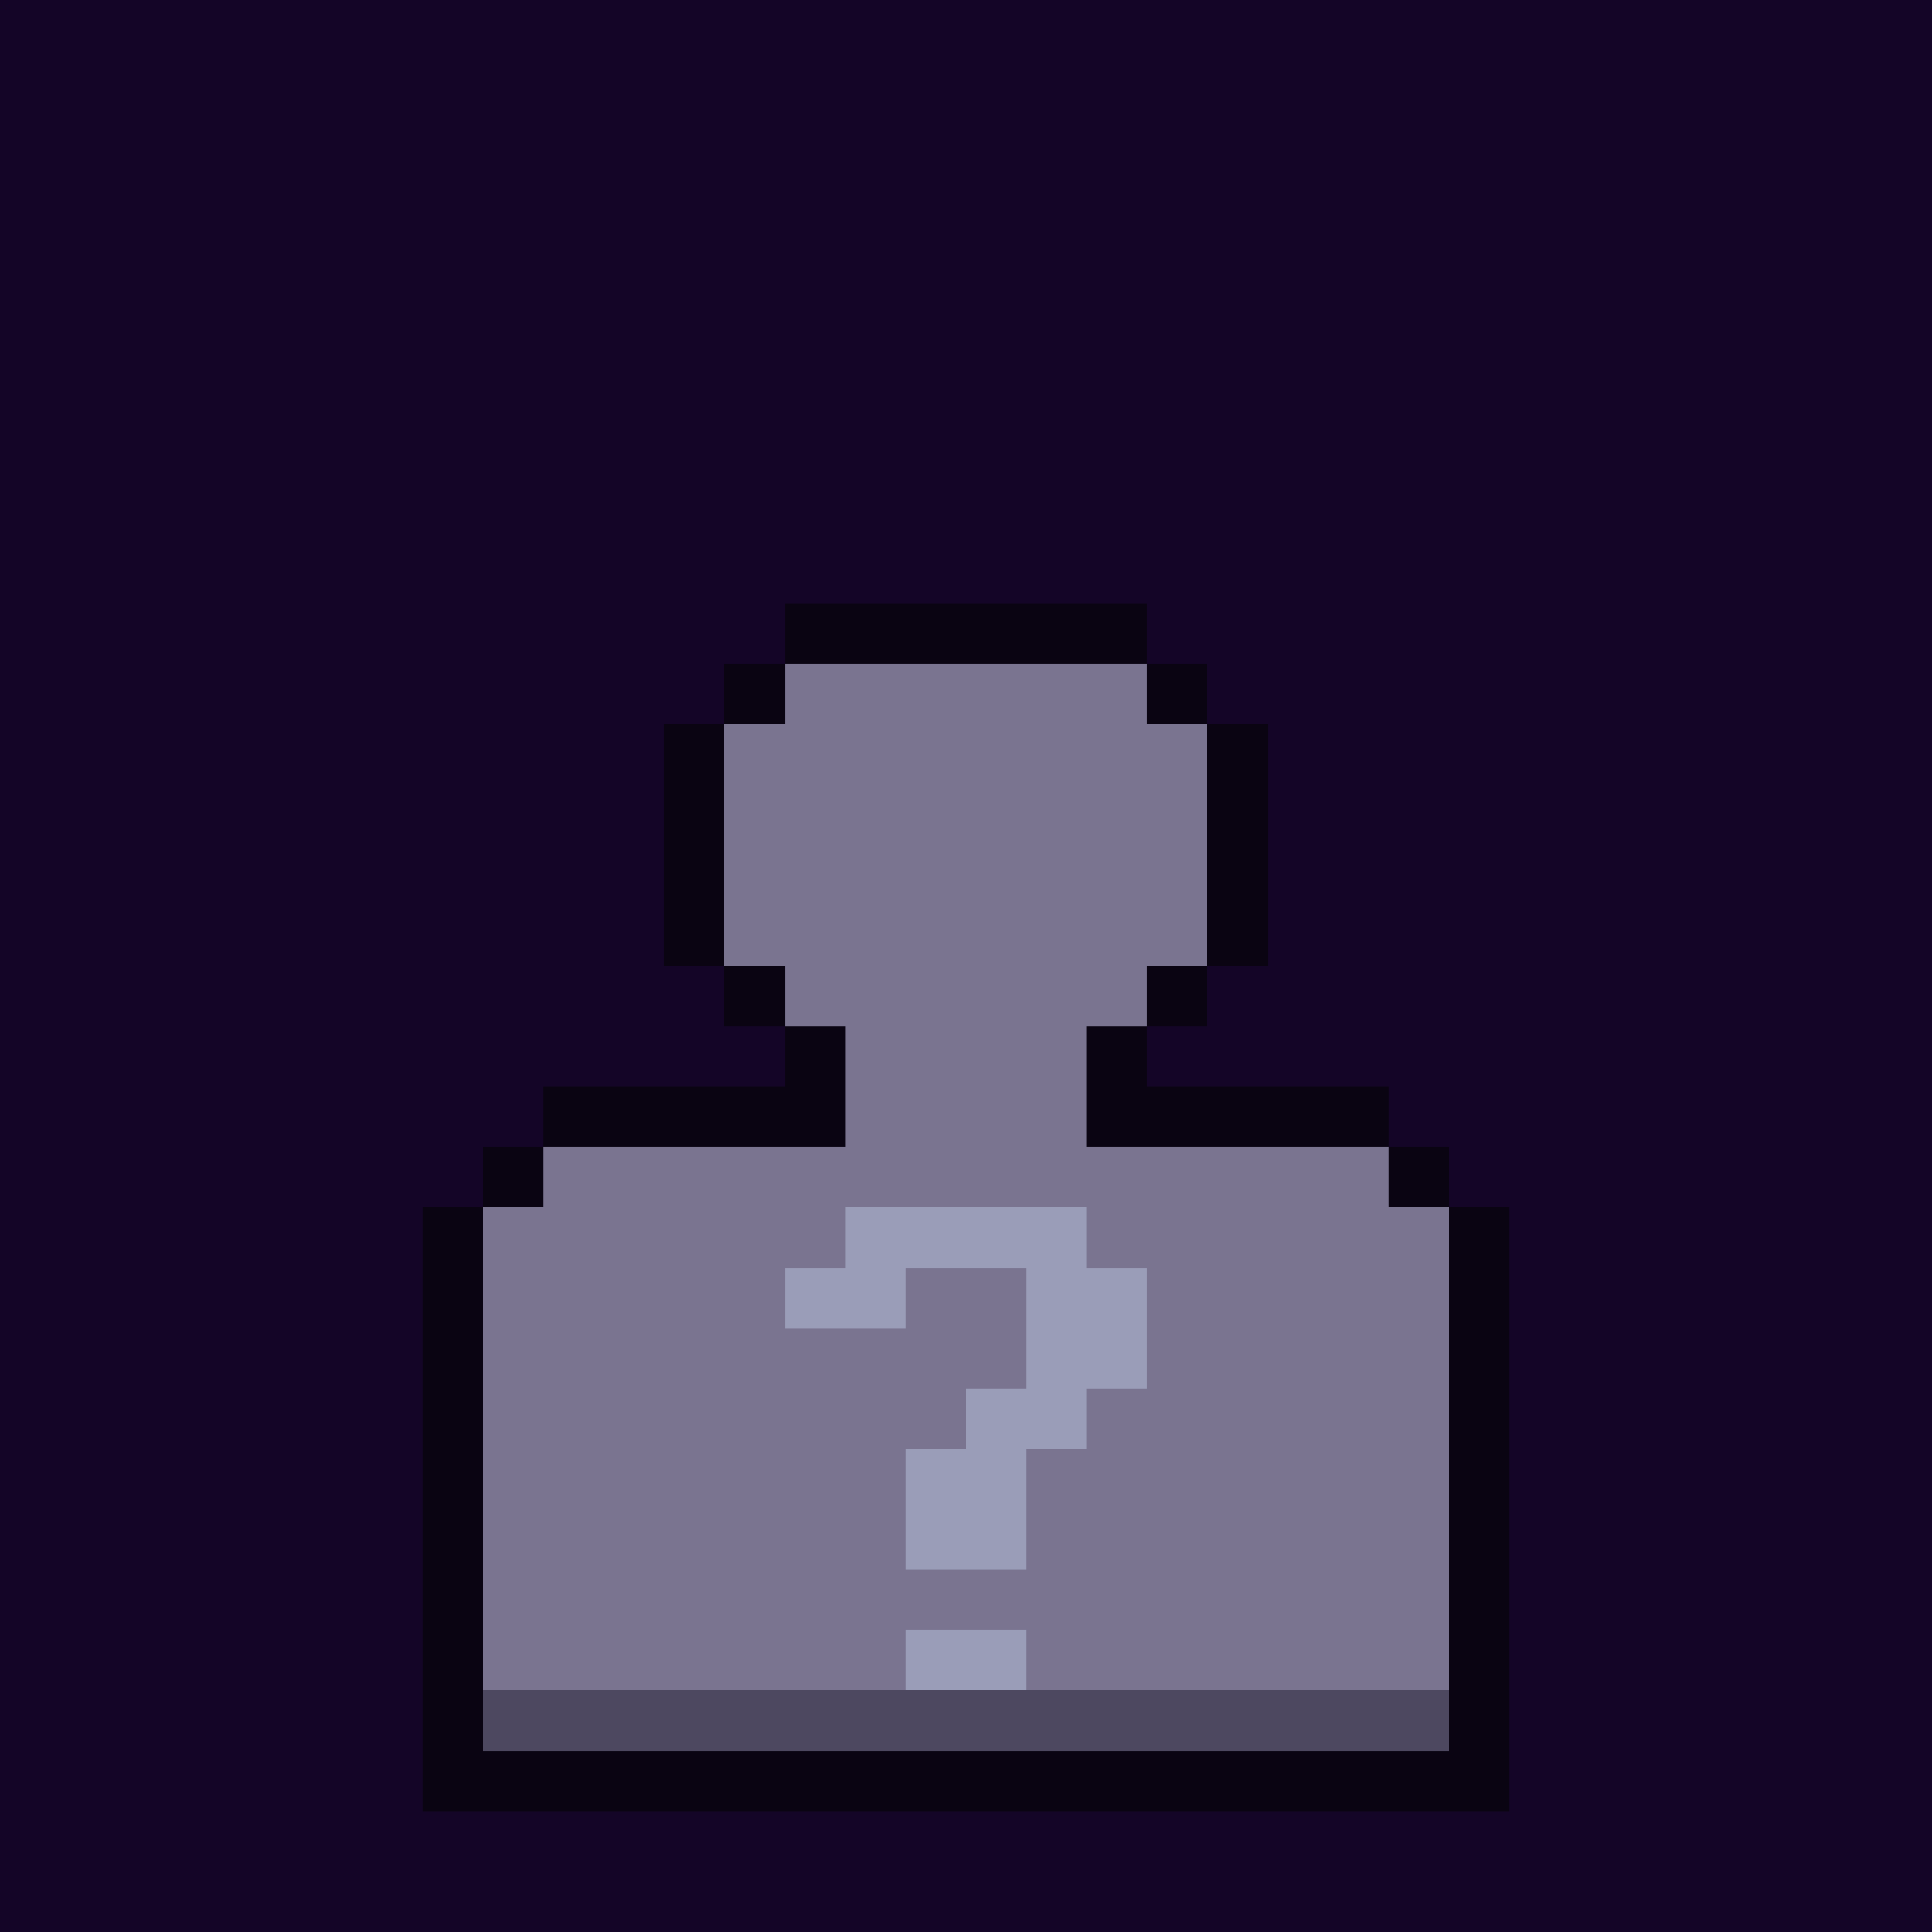
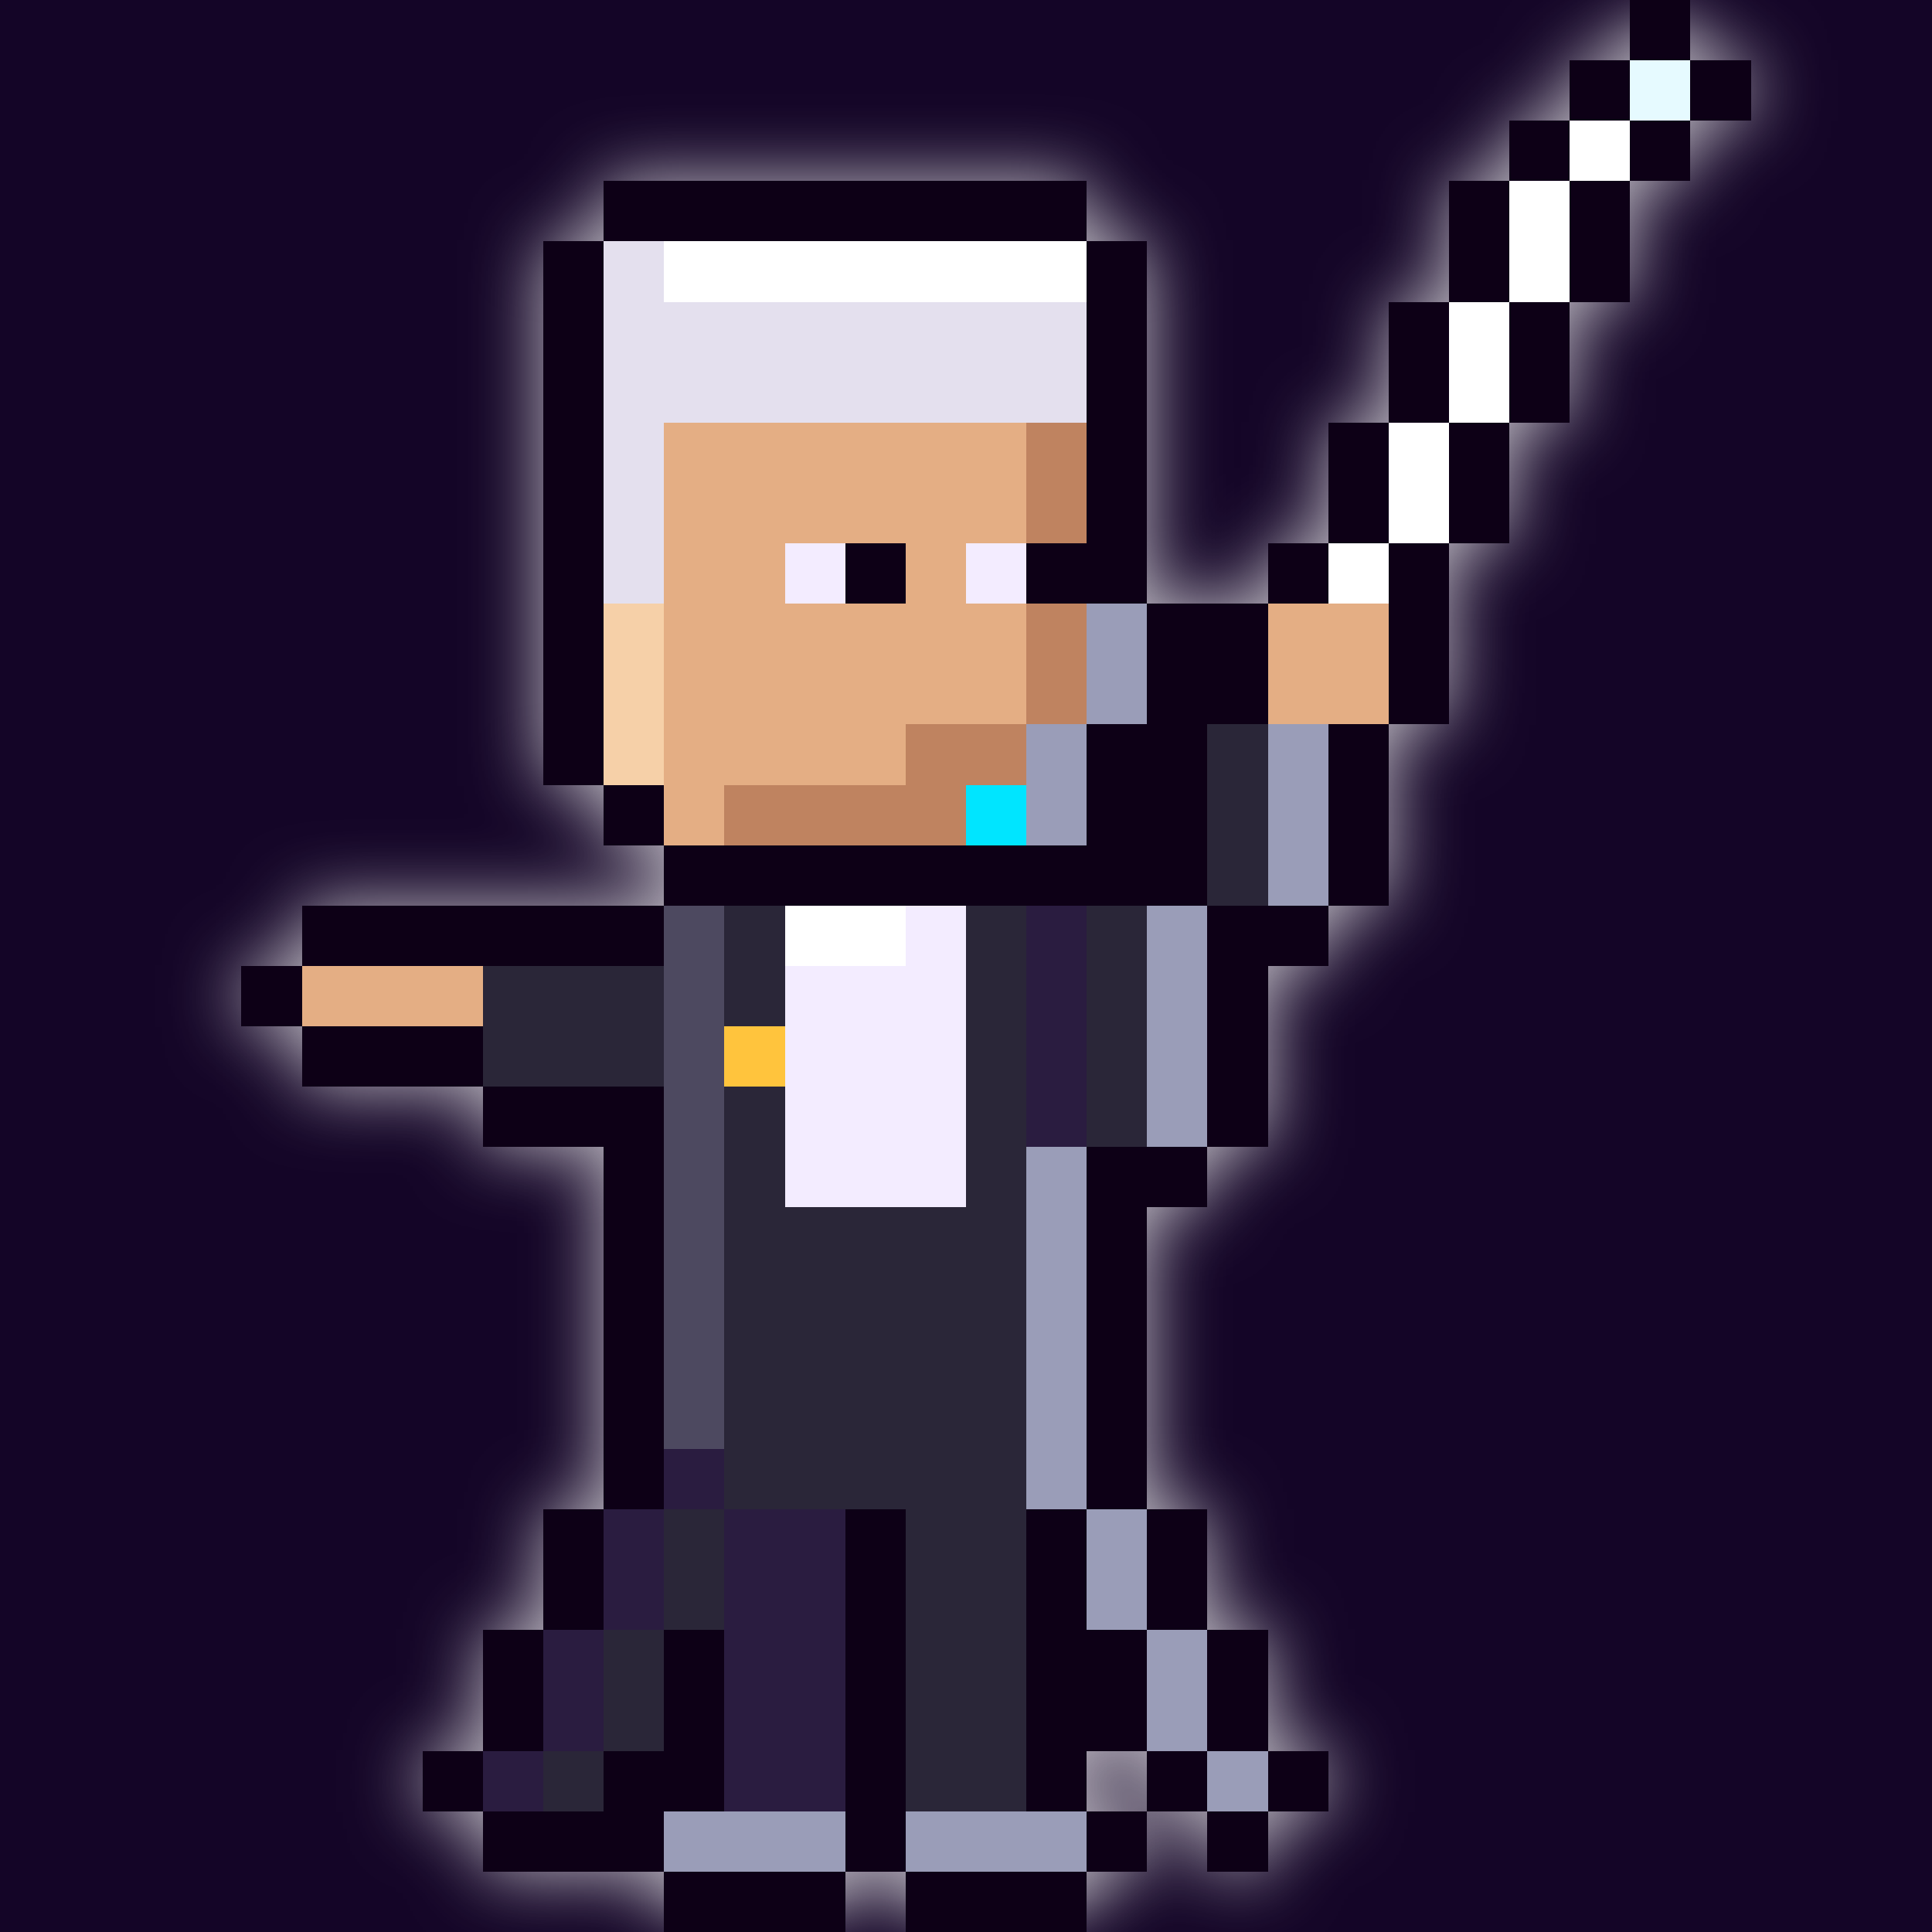
<svg xmlns="http://www.w3.org/2000/svg" width="128" height="128" viewBox="0 0 32 32" shape-rendering="crispEdges">
+   <filter id="glow-conductor" x="-20%" y="-20%" width="140%" height="140%">
+     <feDropShadow dx="0" dy="0" stdDeviation="0.6" flood-color="#ffffff" flood-opacity="0.75" />
+   </filter>
  <rect width="32" height="32" fill="#140527" />
-   <path fill="#0a0412" d="M13 10h6v1h-6zM12 11h1v1h-1zM19 11h1v1h-1zM11 12h1v1h-1zM20 12h1v1h-1zM11 13h1v1h-1zM20 13h1v1h-1zM11 14h1v1h-1zM20 14h1v1h-1zM11 15h1v1h-1zM20 15h1v1h-1zM12 16h1v1h-1zM19 16h1v1h-1zM13 17h1v1h-1zM18 17h1v1h-1zM9 18h5v1h-5zM18 18h5v1h-5zM8 19h1v1h-1zM23 19h1v1h-1zM7 20h1v1h-1zM24 20h1v1h-1zM7 21h1v1h-1zM24 21h1v1h-1zM7 22h1v1h-1zM24 22h1v1h-1zM7 23h1v1h-1zM24 23h1v1h-1zM7 24h1v1h-1zM24 24h1v1h-1zM7 25h1v1h-1zM24 25h1v1h-1zM7 26h1v1h-1zM24 26h1v1h-1zM7 27h1v1h-1zM24 27h1v1h-1zM7 28h1v1h-1zM24 28h1v1h-1zM7 29h18v1h-18z" />
-   <path fill="#7a7490" d="M13 11h6v1h-6zM12 12h8v1h-8zM12 13h8v1h-8zM12 14h8v1h-8zM12 15h8v1h-8zM13 16h6v1h-6zM14 17h4v1h-4zM14 18h4v1h-4zM9 19h14v1h-14zM8 20h6v1h-6zM18 20h6v1h-6zM8 21h5v1h-5zM15 21h2v1h-2zM19 21h5v1h-5zM8 22h9v1h-9zM19 22h5v1h-5zM8 23h8v1h-8zM18 23h6v1h-6zM8 24h7v1h-7zM17 24h7v1h-7zM8 25h7v1h-7zM17 25h7v1h-7zM8 26h16v1h-16zM8 27h7v1h-7zM17 27h7v1h-7z" />
-   <path fill="#9a9db8" d="M14 20h4v1h-4zM13 21h2v1h-2zM17 21h2v1h-2zM17 22h2v1h-2zM16 23h2v1h-2zM15 24h2v1h-2zM15 25h2v1h-2zM15 27h2v1h-2z" />
-   <path fill="#4d4860" d="M8 28h16v1h-16z" />
+   <g filter="url(#glow-conductor)">
+     <path fill="#0a0412" d="M27 0h1v1h-1zM26 1h1v1h-1zM28 1h1v1h-1zM25 2h1v1h-1zM27 2h1v1h-1zM10 3h8v1h-8zM24 3h1v1h-1zM26 3h1v1h-1zM9 4h1v1h-1zM18 4h1v1h-1zM24 4h1v1h-1zM26 4h1v1h-1zM9 5h1v1h-1zM18 5h1v1h-1zM23 5h1v1h-1zM25 5h1v1h-1zM9 6h1v1h-1zM18 6h1v1h-1zM23 6h1v1h-1zM25 6h1v1h-1zM9 7h1v1h-1zM18 7h1v1h-1zM22 7h1v1h-1zM24 7h1v1h-1zM9 8h1v1h-1zM18 8h1v1h-1zM22 8h1v1h-1zM24 8h1v1h-1zM9 9h1v1h-1zM14 9h1v1h-1zM17 9h2v1h-2zM21 9h1v1h-1zM23 9h1v1h-1zM9 10h1v1h-1zM19 10h2v1h-2zM23 10h1v1h-1zM9 11h1v1h-1zM19 11h2v1h-2zM23 11h1v1h-1zM9 12h1v1h-1zM18 12h2v1h-2zM22 12h1v1h-1zM10 13h1v1h-1zM18 13h2v1h-2zM22 13h1v1h-1zM11 14h9v1h-9zM22 14h1v1h-1zM5 15h6v1h-6zM20 15h2v1h-2zM4 16h1v1h-1zM20 16h1v1h-1zM5 17h3v1h-3zM20 17h1v1h-1zM8 18h3v1h-3zM20 18h1v1h-1zM10 19h1v1h-1zM18 19h2v1h-2zM10 20h1v1h-1zM18 20h1v1h-1zM10 21h1v1h-1zM18 21h1v1h-1zM10 22h1v1h-1zM18 22h1v1h-1zM10 23h1v1h-1zM18 23h1v1h-1zM10 24h1v1h-1zM18 24h1v1h-1zM9 25h1v1h-1zM14 25h1v1h-1zM17 25h1v1h-1zM19 25h1v1h-1zM9 26h1v1h-1zM14 26h1v1h-1zM17 26h1v1h-1zM19 26h1v1h-1zM8 27h1v1h-1zM11 27h1v1h-1zM14 27h1v1h-1zM17 27h2v1h-2zM20 27h1v1h-1zM8 28h1v1h-1zM11 28h1v1h-1zM14 28h1v1h-1zM17 28h2v1h-2zM20 28h1v1h-1zM7 29h1v1h-1zM10 29h2v1h-2zM14 29h1v1h-1zM17 29h1v1h-1zM19 29h1v1h-1zM21 29h1v1h-1zM8 30h3v1h-3zM14 30h1v1h-1zM18 30h1v1h-1zM20 30h1v1h-1zM11 31h3v1h-3zM15 31h3v1h-3z" />
+     <path fill="#e6faff" d="M27 1h1v1h-1z" />
+     <path fill="#ffffff" d="M26 2h1v1h-1zM25 3h1v1h-1zM11 4h7v1h-7zM25 4h1v1h-1zM24 5h1v1h-1zM24 6h1v1h-1zM23 7h1v1h-1zM23 8h1v1h-1zM22 9h1v1h-1zM13 15h2v1h-2z" />
+     <path fill="#e4e0ee" d="M10 4h1v1h-1zM10 5h8v1h-8zM10 6h8v1h-8zM10 7h1v1h-1zM10 8h1v1h-1zM10 9h1v1h-1z" />
+     <path fill="#e4ae84" d="M11 7h6v1h-6zM11 8h6v1h-6zM11 9h2v1h-2zM15 9h1v1h-1zM11 10h6v1h-6zM21 10h2v1h-2zM11 11h6v1h-6zM21 11h2v1h-2zM11 12h4v1h-4zM11 13h1v1h-1zM5 16h3v1h-3z" />
+     <path fill="#bf8360" d="M17 7h1v1h-1zM17 8h1v1h-1zM17 10h1v1h-1zM17 11h1v1h-1zM15 12h2v1h-2zM12 13h4v1h-4z" />
+     <path fill="#f3ecff" d="M13 9h1v1h-1zM16 9h1v1h-1zM15 15h1v1h-1zM13 16h3v1h-3zM13 17h3v1h-3zM13 18h3v1h-3zM13 19h3v1h-3z" />
+     <path fill="#f6d0a8" d="M10 10h1v1h-1zM10 11h1v1h-1zM10 12h1v1h-1z" />
+     <path fill="#9a9db8" d="M18 10h1v1h-1zM18 11h1v1h-1zM17 12h1v1h-1zM21 12h1v1h-1zM17 13h1v1h-1zM21 13h1v1h-1zM21 14h1v1h-1zM19 15h1v1h-1zM19 16h1v1h-1zM19 17h1v1h-1zM19 18h1v1h-1zM17 19h1v1h-1zM17 20h1v1h-1zM17 21h1v1h-1zM17 22h1v1h-1zM17 23h1v1h-1zM17 24h1v1h-1zM18 25h1v1h-1zM18 26h1v1h-1zM19 27h1v1h-1zM19 28h1v1h-1zM20 29h1v1h-1zM11 30h3v1h-3zM15 30h3v1h-3z" />
+     <path fill="#2c2838" d="M20 12h1v1h-1zM20 13h1v1h-1zM20 14h1v1h-1zM12 15h1v1h-1zM16 15h1v1h-1zM18 15h1v1h-1zM8 16h3v1h-3zM12 16h1v1h-1zM16 16h1v1h-1zM18 16h1v1h-1zM8 17h3v1h-3zM16 17h1v1h-1zM18 17h1v1h-1zM12 18h1v1h-1zM16 18h1v1h-1zM18 18h1v1h-1zM12 19h1v1h-1zM16 19h1v1h-1zM12 20h5v1h-5zM12 21h5v1h-5zM12 22h5v1h-5zM12 23h5v1h-5zM12 24h5v1h-5zM11 25h1v1h-1zM15 25h2v1h-2zM11 26h1v1h-1zM15 26h2v1h-2zM10 27h1v1h-1zM15 27h2v1h-2zM10 28h1v1h-1zM15 28h2v1h-2zM9 29h1v1h-1zM15 29h2v1h-2z" />
+     <path fill="#00e5ff" d="M16 13h1v1h-1z" />
+     <path fill="#4d4860" d="M11 15h1v1h-1zM11 16h1v1h-1zM11 17h1v1h-1zM11 18h1v1h-1zM11 19h1v1h-1zM11 20h1v1h-1zM11 21h1v1h-1zM11 22h1v1h-1zM11 23h1v1h-1z" />
+     <path fill="#2b1a40" d="M17 15h1v1h-1zM17 16h1v1h-1zM17 17h1v1h-1zM17 18h1v1h-1zM11 24h1v1h-1zM10 25h1v1h-1zM12 25h2v1h-2zM10 26h1v1h-1zM12 26h2v1h-2zM9 27h1v1h-1zM12 27h2v1h-2zM9 28h1v1h-1zM12 28h2v1h-2zM8 29h1v1h-1zM12 29h2v1h-2z" />
+     <path fill="#ffc43d" d="M12 17h1v1h-1z" />
+   </g>
</svg>
